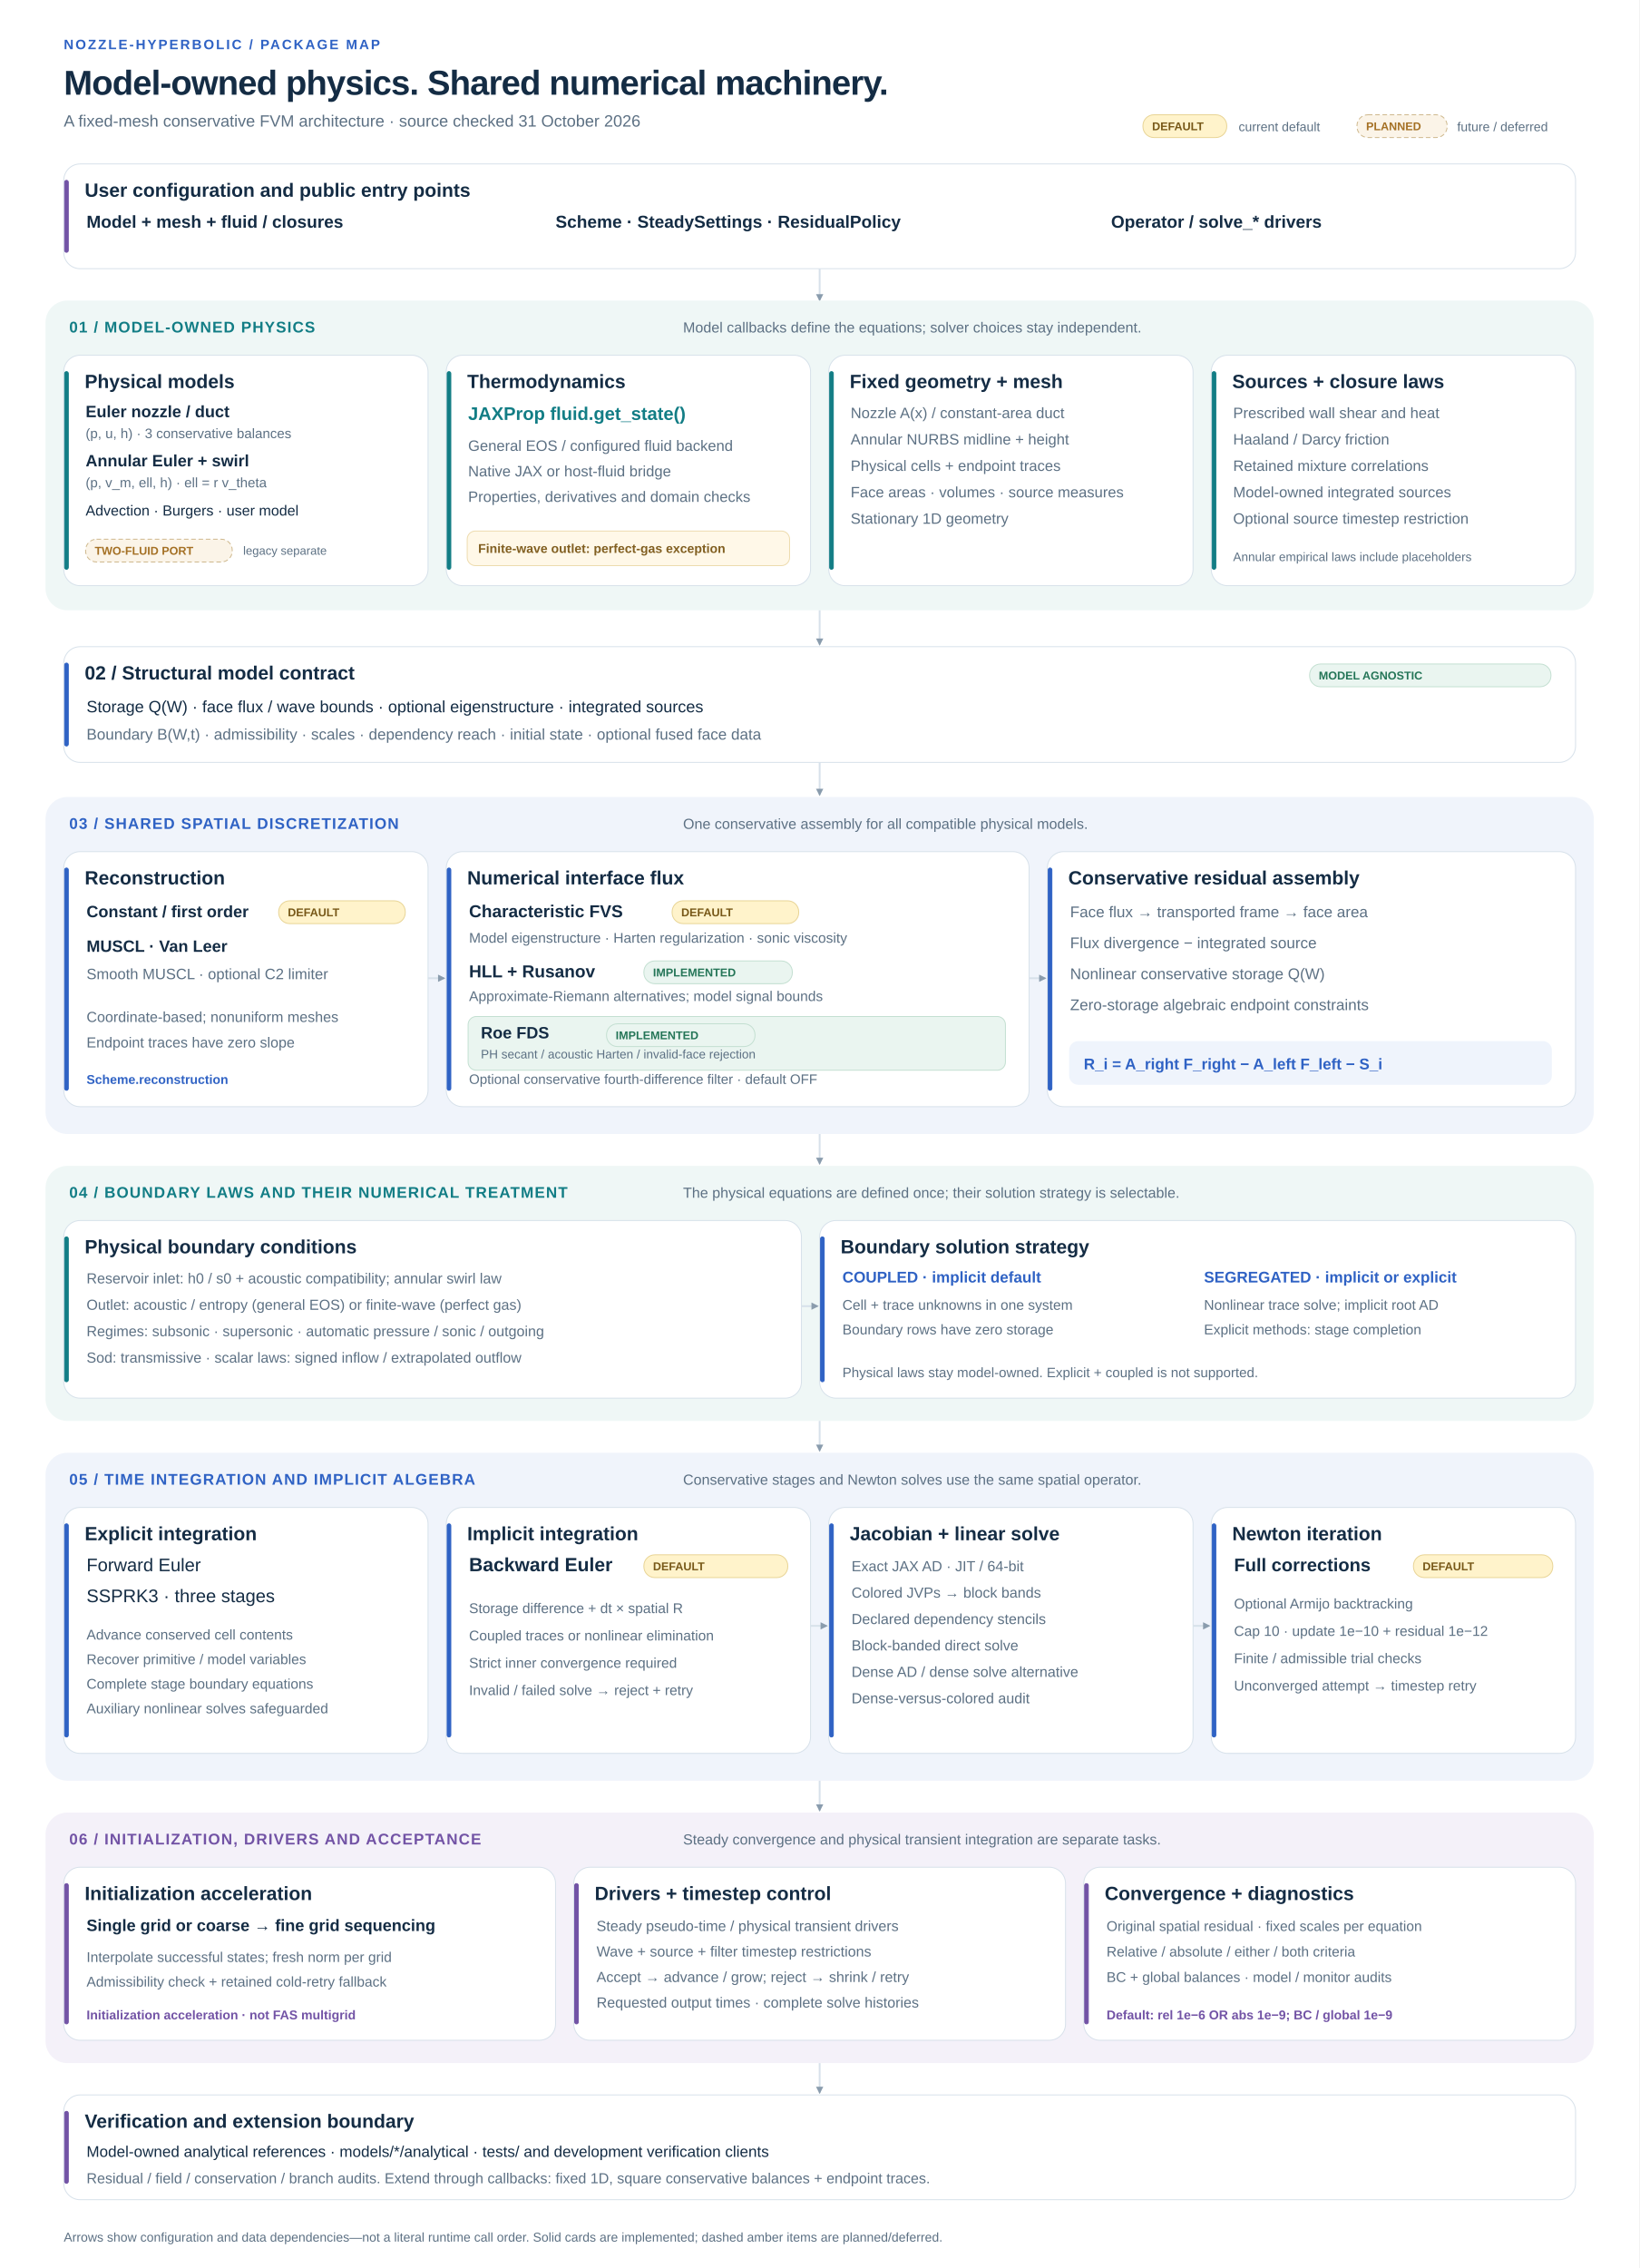
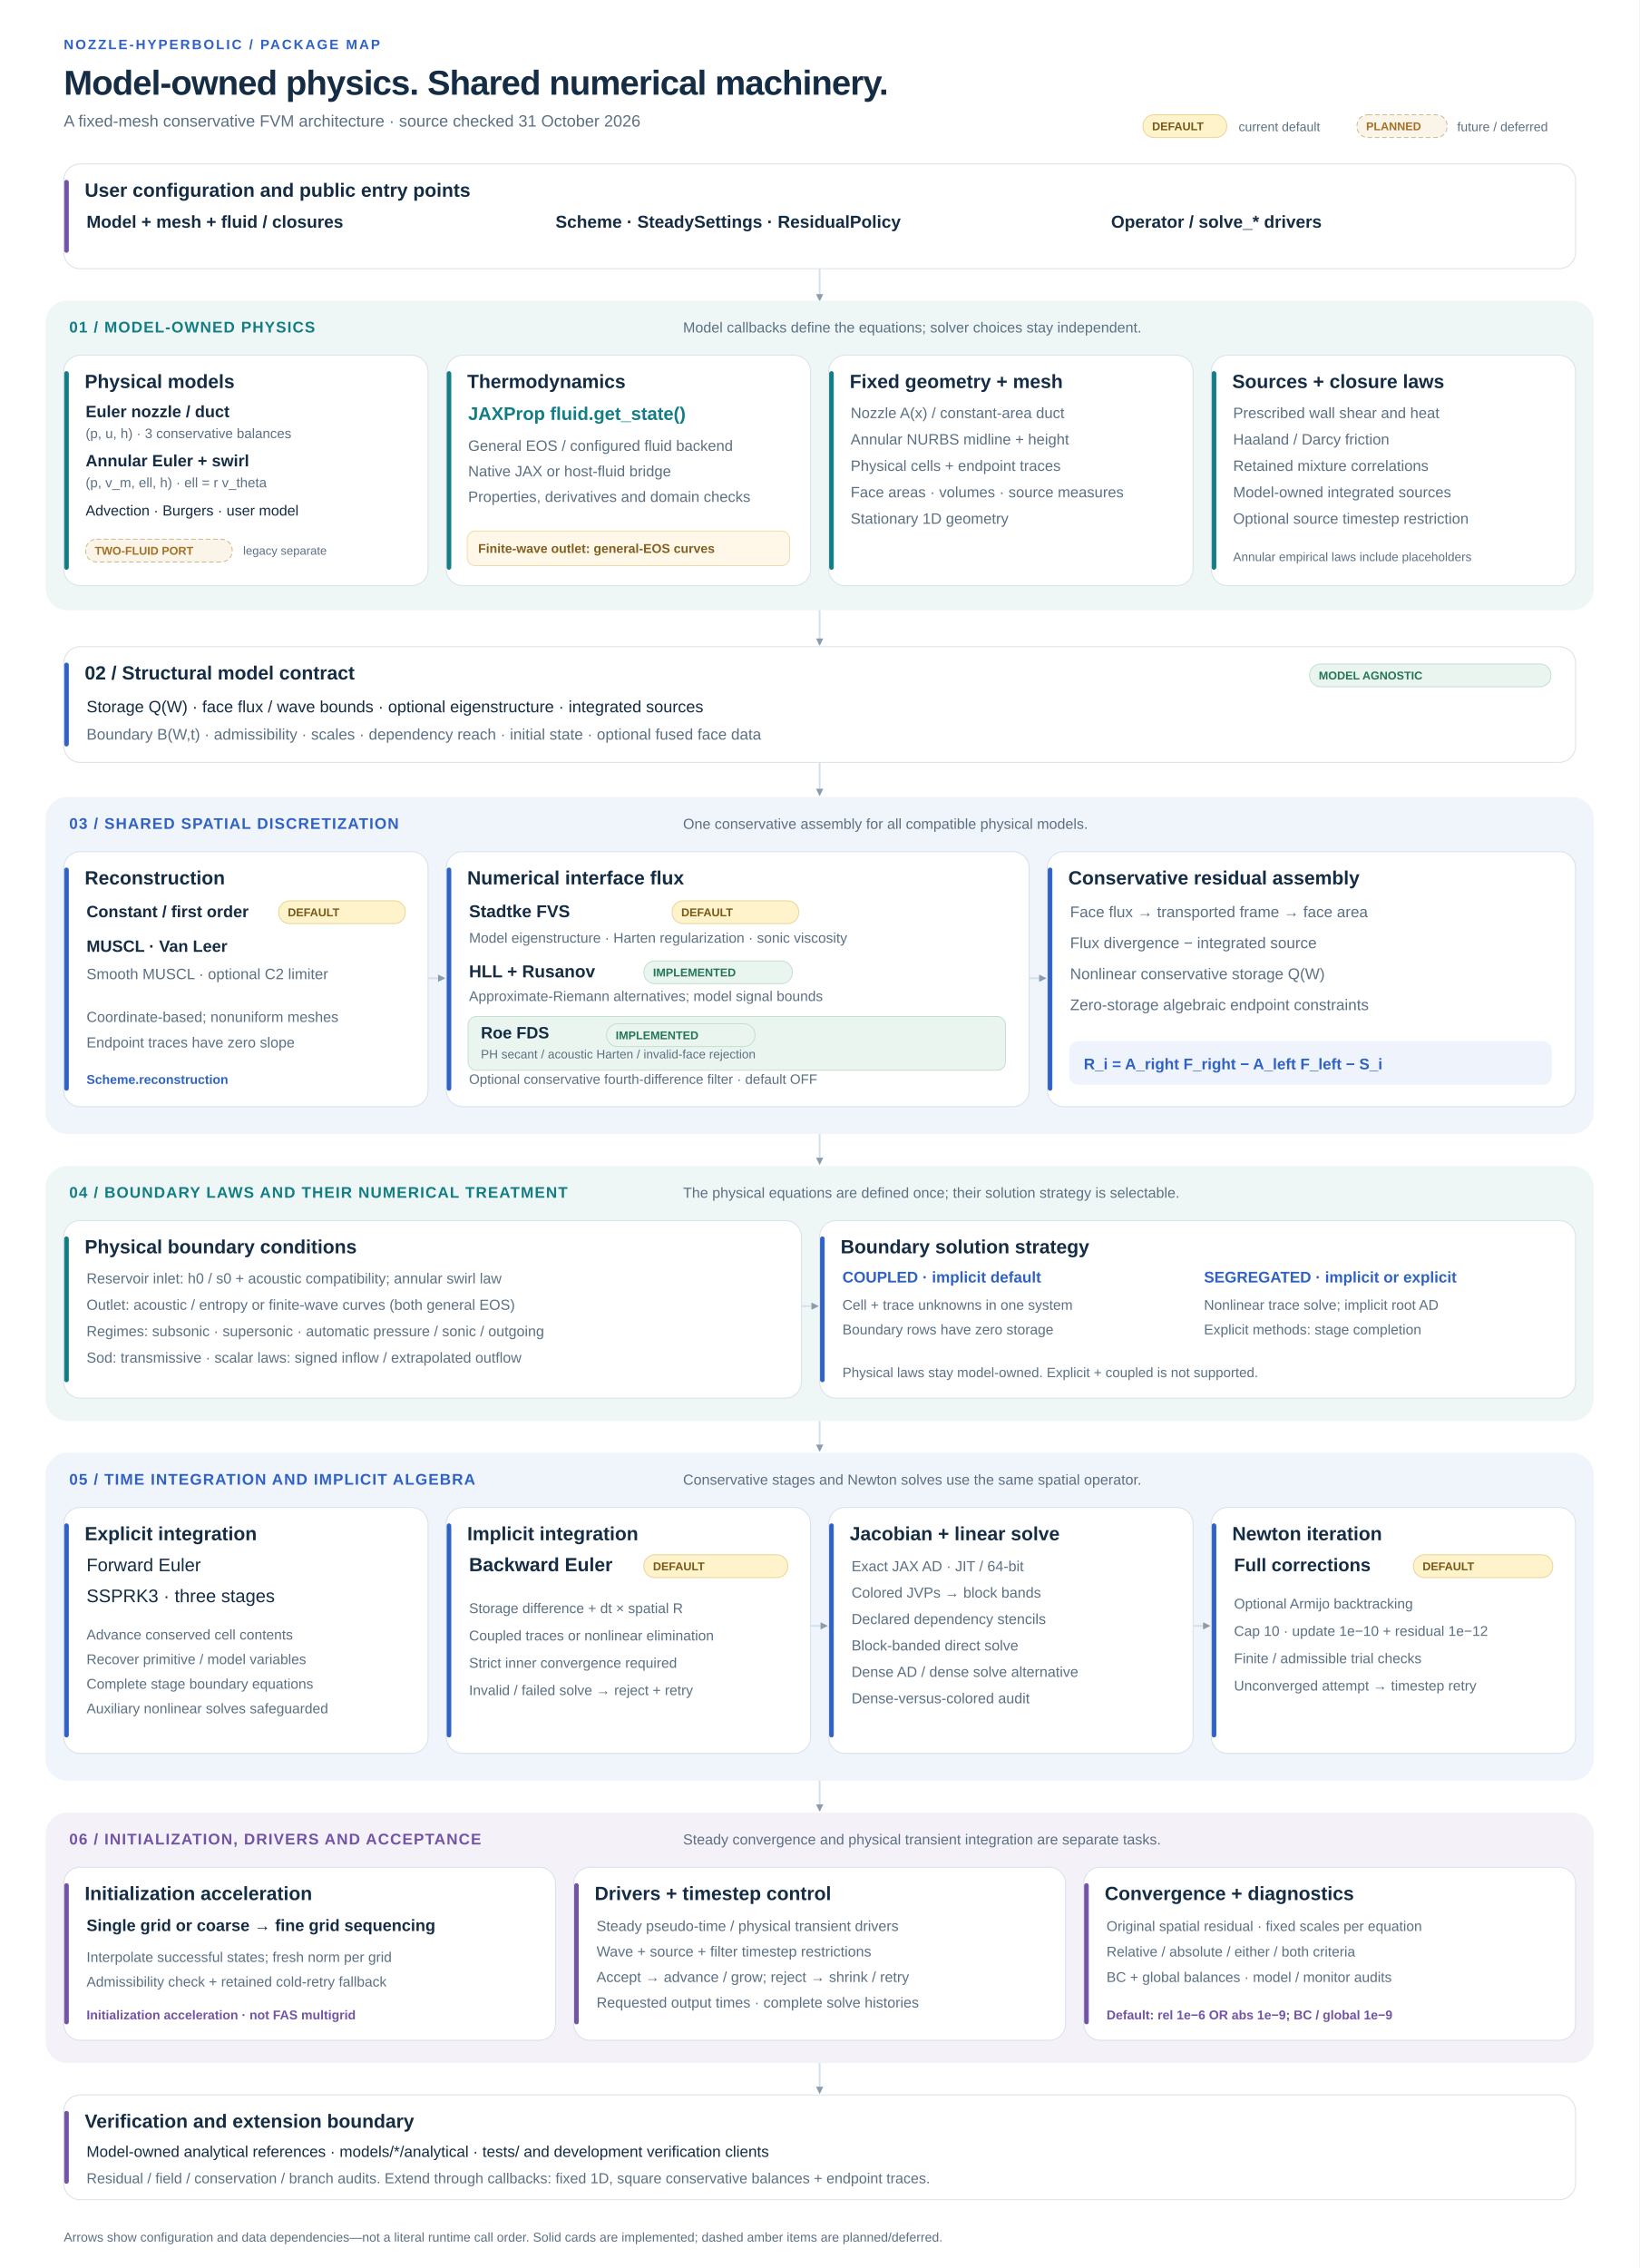
<svg xmlns="http://www.w3.org/2000/svg" width="1800" height="2490" viewBox="0 0 1800 2490" role="img" aria-labelledby="architecture-title architecture-description">
  <defs>
    <marker id="arrow" markerWidth="8" markerHeight="8" refX="7" refY="4" orient="auto" markerUnits="userSpaceOnUse">
      <path d="M0 0L8 4L0 8Z" fill="#8A9CAD" />
    </marker>
  </defs>
  <style>text{font-family:Arial,Helvetica,sans-serif} [data-topic]{cursor:pointer} [data-topic]:focus{outline:none} [data-topic]:focus&gt;rect:first-of-type{stroke:#D59B2F;stroke-width:3}</style>
  <rect width="1800" height="2490" fill="#FFFFFF" />
  <text x="70" y="54" font-size="15" font-weight="700" fill="#2F62C4" letter-spacing="2">NOZZLE-HYPERBOLIC  /  PACKAGE MAP</text>
  <text x="70" y="104" font-size="38" font-weight="700" fill="#142C44" letter-spacing="-0.8">Model-owned physics. Shared numerical machinery.</text>
  <text x="70" y="139" font-size="18" font-weight="400" fill="#5C7083">A fixed-mesh conservative FVM architecture · source checked 31 October 2026</text>
  <rect x="1255" y="126" width="92" height="25" rx="12" fill="#FFF3CB" stroke="#E8D495" stroke-dasharray="none" />
  <text x="1265" y="143" font-size="12.5" font-weight="700" fill="#775818">DEFAULT</text>
  <text x="1360" y="144" font-size="14" font-weight="400" fill="#5C7083">current default</text>
  <rect x="1490" y="126" width="99" height="25" rx="12" fill="#FBF4E8" stroke="#CEB88D" stroke-dasharray="5 3" />
  <text x="1500" y="143" font-size="12.5" font-weight="700" fill="#A47024">PLANNED</text>
  <text x="1600" y="144" font-size="14" font-weight="400" fill="#5C7083">future / deferred</text>
  <g id="architecture-card-api" data-topic="api" role="button" tabindex="0" aria-labelledby="architecture-card-api-title" aria-describedby="architecture-card-api-description">
    <rect x="70" y="180" width="1660" height="115" rx="18" fill="white" stroke="#D7E1EA" />
    <rect x="71" y="198" width="4" height="79" rx="2" fill="#7253A5" stroke="#7253A5" />
    <text x="93" y="216" font-size="21" font-weight="700" fill="#142C44">User configuration and public entry points</text>
    <text x="95" y="250" font-size="19" font-weight="600" fill="#142C44">Model + mesh + fluid / closures</text>
    <text x="610" y="250" font-size="19" font-weight="600" fill="#142C44">Scheme · SteadySettings · ResidualPolicy</text>
    <text x="1220" y="250" font-size="19" font-weight="600" fill="#142C44">Operator / solve_* drivers</text>
  </g>
  <path d="M900 295L900 330" fill="none" stroke="#D7E1EA" stroke-width="2" marker-end="url(#arrow)" />
  <rect x="50" y="330" width="1700" height="340" rx="24" fill="#EFF7F6" stroke="none" />
  <text x="76" y="365" font-size="17" font-weight="700" fill="#127D85" letter-spacing="1.1">01  /  MODEL-OWNED PHYSICS</text>
  <text x="750" y="365" font-size="16" font-weight="400" fill="#5C7083">Model callbacks define the equations; solver choices stay independent.</text>
  <g id="architecture-card-models" data-topic="models" role="button" tabindex="0" aria-labelledby="architecture-card-models-title" aria-describedby="architecture-card-models-description">
    <rect x="70" y="390" width="400" height="253" rx="18" fill="white" stroke="#D7E1EA" />
    <rect x="71" y="408" width="4" height="217" rx="2" fill="#127D85" stroke="#127D85" />
    <text x="93" y="426" font-size="21" font-weight="700" fill="#142C44">Physical models</text>
    <text x="94" y="458" font-size="18" font-weight="700" fill="#142C44">Euler nozzle / duct</text>
    <text x="94" y="481" font-size="15" font-weight="400" fill="#5C7083">(p, u, h) · 3 conservative balances</text>
    <text x="94" y="512" font-size="18" font-weight="700" fill="#142C44">Annular Euler + swirl</text>
    <text x="94" y="535" font-size="15" font-weight="400" fill="#5C7083">(p, v_m, ell, h) · ell = r v_theta</text>
    <text x="94" y="566" font-size="16" font-weight="400" fill="#142C44">Advection · Burgers · user model</text>
    <rect x="94" y="592" width="161" height="25" rx="12" fill="#FBF4E8" stroke="#CEB88D" stroke-dasharray="5 3" />
    <text x="104" y="609" font-size="12.5" font-weight="700" fill="#A47024">TWO-FLUID PORT</text>
    <text x="267" y="609" font-size="13" font-weight="400" fill="#5C7083">legacy separate</text>
  </g>
  <g id="architecture-card-eos" data-topic="eos" role="button" tabindex="0" aria-labelledby="architecture-card-eos-title" aria-describedby="architecture-card-eos-description">
    <rect x="490" y="390" width="400" height="253" rx="18" fill="white" stroke="#D7E1EA" />
    <rect x="491" y="408" width="4" height="217" rx="2" fill="#127D85" stroke="#127D85" />
    <text x="513" y="426" font-size="21" font-weight="700" fill="#142C44">Thermodynamics</text>
    <text x="514" y="461" font-size="20" font-weight="700" fill="#127D85">JAXProp fluid.get_state()</text>
    <text x="514" y="495" font-size="16.5" font-weight="400" fill="#5C7083">General EOS / configured fluid backend</text>
    <text x="514" y="523" font-size="16.5" font-weight="400" fill="#5C7083">Native JAX or host-fluid bridge</text>
    <text x="514" y="551" font-size="16.5" font-weight="400" fill="#5C7083">Properties, derivatives and domain checks</text>
    <rect x="513" y="583" width="354" height="38" rx="9" fill="#FFF8E8" stroke="#EDDBAE" />
-     <text x="525" y="607" font-size="14" font-weight="600" fill="#815F21">Finite-wave outlet: perfect-gas exception</text>
+     <text x="525" y="607" font-size="14" font-weight="600" fill="#815F21">Finite-wave outlet: general-EOS curves</text>
  </g>
  <g id="architecture-card-geometry" data-topic="geometry" role="button" tabindex="0" aria-labelledby="architecture-card-geometry-title" aria-describedby="architecture-card-geometry-description">
    <rect x="910" y="390" width="400" height="253" rx="18" fill="white" stroke="#D7E1EA" />
    <rect x="911" y="408" width="4" height="217" rx="2" fill="#127D85" stroke="#127D85" />
    <text x="933" y="426" font-size="21" font-weight="700" fill="#142C44">Fixed geometry + mesh</text>
    <text x="934" y="459" font-size="16.5" font-weight="400" fill="#5C7083">Nozzle A(x) / constant-area duct</text>
    <text x="934" y="488" font-size="16.5" font-weight="400" fill="#5C7083">Annular NURBS midline + height</text>
    <text x="934" y="517" font-size="16.5" font-weight="400" fill="#5C7083">Physical cells + endpoint traces</text>
    <text x="934" y="546" font-size="16.5" font-weight="400" fill="#5C7083">Face areas · volumes · source measures</text>
    <text x="934" y="575" font-size="16.5" font-weight="400" fill="#5C7083">Stationary 1D geometry</text>
  </g>
  <g id="architecture-card-closures" data-topic="closures" role="button" tabindex="0" aria-labelledby="architecture-card-closures-title" aria-describedby="architecture-card-closures-description">
    <rect x="1330" y="390" width="400" height="253" rx="18" fill="white" stroke="#D7E1EA" />
    <rect x="1331" y="408" width="4" height="217" rx="2" fill="#127D85" stroke="#127D85" />
    <text x="1353" y="426" font-size="21" font-weight="700" fill="#142C44">Sources + closure laws</text>
    <text x="1354" y="459" font-size="16.5" font-weight="400" fill="#5C7083">Prescribed wall shear and heat</text>
    <text x="1354" y="488" font-size="16.5" font-weight="400" fill="#5C7083">Haaland / Darcy friction</text>
    <text x="1354" y="517" font-size="16.5" font-weight="400" fill="#5C7083">Retained mixture correlations</text>
    <text x="1354" y="546" font-size="16.5" font-weight="400" fill="#5C7083">Model-owned integrated sources</text>
    <text x="1354" y="575" font-size="16.5" font-weight="400" fill="#5C7083">Optional source timestep restriction</text>
    <text x="1354" y="616" font-size="13.5" font-weight="400" fill="#5C7083">Annular empirical laws include placeholders</text>
  </g>
  <path d="M900 670L900 708" fill="none" stroke="#D7E1EA" stroke-width="2" marker-end="url(#arrow)" />
  <g id="architecture-card-contract" data-topic="contract" role="button" tabindex="0" aria-labelledby="architecture-card-contract-title" aria-describedby="architecture-card-contract-description">
    <rect x="70" y="710" width="1660" height="127" rx="18" fill="white" stroke="#D7E1EA" />
    <rect x="71" y="728" width="4" height="91" rx="2" fill="#2F62C4" stroke="#2F62C4" />
    <text x="93" y="746" font-size="21" font-weight="700" fill="#142C44">02  /  Structural model contract</text>
    <rect x="1438" y="729" width="265" height="25" rx="12" fill="#EAF5F0" stroke="#C3DFD1" stroke-dasharray="none" />
    <text x="1448" y="746" font-size="12.5" font-weight="700" fill="#247557">MODEL AGNOSTIC</text>
    <text x="95" y="782" font-size="18" font-weight="400" fill="#142C44">Storage Q(W) · face flux / wave bounds · optional eigenstructure · integrated sources</text>
    <text x="95" y="812" font-size="17" font-weight="400" fill="#5C7083">Boundary B(W,t) · admissibility · scales · dependency reach · initial state · optional fused face data</text>
  </g>
  <path d="M900 837L900 873" fill="none" stroke="#D7E1EA" stroke-width="2" marker-end="url(#arrow)" />
  <rect x="50" y="875" width="1700" height="370" rx="24" fill="#F0F4FB" stroke="none" />
  <text x="76" y="910" font-size="17" font-weight="700" fill="#2F62C4" letter-spacing="1.1">03  /  SHARED SPATIAL DISCRETIZATION</text>
  <text x="750" y="910" font-size="16" font-weight="400" fill="#5C7083">One conservative assembly for all compatible physical models.</text>
  <g id="architecture-card-reconstruction" data-topic="reconstruction" role="button" tabindex="0" aria-labelledby="architecture-card-reconstruction-title" aria-describedby="architecture-card-reconstruction-description">
    <rect x="70" y="935" width="400" height="280" rx="18" fill="white" stroke="#D7E1EA" />
    <rect x="71" y="953" width="4" height="244" rx="2" fill="#2F62C4" stroke="#2F62C4" />
    <text x="93" y="971" font-size="21" font-weight="700" fill="#142C44">Reconstruction</text>
    <text x="95" y="1007" font-size="18" font-weight="700" fill="#142C44">Constant / first order</text>
    <rect x="306" y="989" width="139" height="25" rx="12" fill="#FFF3CB" stroke="#E8D495" stroke-dasharray="none" />
    <text x="316" y="1006" font-size="12.5" font-weight="700" fill="#775818">DEFAULT</text>
    <text x="95" y="1045" font-size="18" font-weight="700" fill="#142C44">MUSCL · Van Leer</text>
    <text x="95" y="1075" font-size="16.5" font-weight="400" fill="#5C7083">Smooth MUSCL · optional C2 limiter</text>
    <text x="95" y="1122" font-size="16" font-weight="400" fill="#5C7083">Coordinate-based; nonuniform meshes</text>
    <text x="95" y="1150" font-size="16" font-weight="400" fill="#5C7083">Endpoint traces have zero slope</text>
    <text x="95" y="1190" font-size="14" font-weight="600" fill="#2F62C4">Scheme.reconstruction</text>
  </g>
  <path d="M470 1074L488 1074" fill="none" stroke="#D7E1EA" stroke-width="2" marker-end="url(#arrow)" />
  <g id="architecture-card-fluxes" data-topic="fluxes" role="button" tabindex="0" aria-labelledby="architecture-card-fluxes-title" aria-describedby="architecture-card-fluxes-description">
    <rect x="490" y="935" width="640" height="280" rx="18" fill="white" stroke="#D7E1EA" />
    <rect x="491" y="953" width="4" height="244" rx="2" fill="#2F62C4" stroke="#2F62C4" />
    <text x="513" y="971" font-size="21" font-weight="700" fill="#142C44">Numerical interface flux</text>
-     <text x="515" y="1007" font-size="19" font-weight="700" fill="#142C44">Characteristic FVS</text>
+     <text x="515" y="1007" font-size="19" font-weight="700" fill="#142C44">Stadtke FVS</text>
    <rect x="738" y="989" width="139" height="25" rx="12" fill="#FFF3CB" stroke="#E8D495" stroke-dasharray="none" />
    <text x="748" y="1006" font-size="12.5" font-weight="700" fill="#775818">DEFAULT</text>
    <text x="515" y="1035" font-size="15.5" font-weight="400" fill="#5C7083">Model eigenstructure · Harten regularization · sonic viscosity</text>
    <text x="515" y="1073" font-size="19" font-weight="700" fill="#142C44">HLL + Rusanov</text>
    <rect x="707" y="1055" width="163" height="25" rx="12" fill="#EAF5F0" stroke="#C3DFD1" stroke-dasharray="none" />
    <text x="717" y="1072" font-size="12.5" font-weight="700" fill="#247557">IMPLEMENTED</text>
    <text x="515" y="1099" font-size="15.5" font-weight="400" fill="#5C7083">Approximate-Riemann alternatives; model signal bounds</text>
    <rect x="514" y="1116" width="590" height="59" rx="9" fill="#EAF5F0" stroke="#C3DFD1" />
    <text x="528" y="1140" font-size="18" font-weight="700" fill="#142C44">Roe FDS</text>
    <rect x="666" y="1124" width="163" height="25" rx="12" fill="#EAF5F0" stroke="#C3DFD1" stroke-dasharray="none" />
    <text x="676" y="1141" font-size="12.5" font-weight="700" fill="#247557">IMPLEMENTED</text>
    <text x="528" y="1162" font-size="13.5" font-weight="400" fill="#5C7083">PH secant / acoustic Harten / invalid-face rejection</text>
    <text x="515" y="1190" font-size="15" font-weight="400" fill="#5C7083">Optional conservative fourth-difference filter · default OFF</text>
  </g>
  <path d="M1130 1074L1148 1074" fill="none" stroke="#D7E1EA" stroke-width="2" marker-end="url(#arrow)" />
  <g id="architecture-card-spatial" data-topic="spatial" role="button" tabindex="0" aria-labelledby="architecture-card-spatial-title" aria-describedby="architecture-card-spatial-description">
    <rect x="1150" y="935" width="580" height="280" rx="18" fill="white" stroke="#D7E1EA" />
    <rect x="1151" y="953" width="4" height="244" rx="2" fill="#2F62C4" stroke="#2F62C4" />
    <text x="1173" y="971" font-size="21" font-weight="700" fill="#142C44">Conservative residual assembly</text>
    <text x="1175" y="1007" font-size="17" font-weight="400" fill="#5C7083">Face flux → transported frame → face area</text>
    <text x="1175" y="1041" font-size="17" font-weight="400" fill="#5C7083">Flux divergence − integrated source</text>
    <text x="1175" y="1075" font-size="17" font-weight="400" fill="#5C7083">Nonlinear conservative storage Q(W)</text>
    <text x="1175" y="1109" font-size="17" font-weight="400" fill="#5C7083">Zero-storage algebraic endpoint constraints</text>
    <rect x="1174" y="1143" width="530" height="48" rx="10" fill="#EFF4FC" stroke="none" />
    <text x="1190" y="1174" font-size="17" font-weight="600" fill="#2F62C4">R_i = A_right F_right − A_left F_left − S_i</text>
  </g>
  <path d="M900 1245L900 1278" fill="none" stroke="#D7E1EA" stroke-width="2" marker-end="url(#arrow)" />
  <rect x="50" y="1280" width="1700" height="280" rx="24" fill="#EFF7F6" stroke="none" />
  <text x="76" y="1315" font-size="17" font-weight="700" fill="#127D85" letter-spacing="1.1">04  /  BOUNDARY LAWS AND THEIR NUMERICAL TREATMENT</text>
  <text x="750" y="1315" font-size="16" font-weight="400" fill="#5C7083">The physical equations are defined once; their solution strategy is selectable.</text>
  <g id="architecture-card-boundary-laws" data-topic="boundary-laws" role="button" tabindex="0" aria-labelledby="architecture-card-boundary-laws-title" aria-describedby="architecture-card-boundary-laws-description">
    <rect x="70" y="1340" width="810" height="195" rx="18" fill="white" stroke="#D7E1EA" />
    <rect x="71" y="1358" width="4" height="159" rx="2" fill="#127D85" stroke="#127D85" />
    <text x="93" y="1376" font-size="21" font-weight="700" fill="#142C44">Physical boundary conditions</text>
    <text x="95" y="1409" font-size="16" font-weight="400" fill="#5C7083">Reservoir inlet: h0 / s0 + acoustic compatibility; annular swirl law</text>
-     <text x="95" y="1438" font-size="16" font-weight="400" fill="#5C7083">Outlet: acoustic / entropy (general EOS) or finite-wave (perfect gas)</text>
+     <text x="95" y="1438" font-size="16" font-weight="400" fill="#5C7083">Outlet: acoustic / entropy or finite-wave curves (both general EOS)</text>
    <text x="95" y="1467" font-size="16" font-weight="400" fill="#5C7083">Regimes: subsonic · supersonic · automatic pressure / sonic / outgoing</text>
    <text x="95" y="1496" font-size="16" font-weight="400" fill="#5C7083">Sod: transmissive · scalar laws: signed inflow / extrapolated outflow</text>
  </g>
  <path d="M880 1434L898 1434" fill="none" stroke="#D7E1EA" stroke-width="2" marker-end="url(#arrow)" />
  <g id="architecture-card-boundary-treatment" data-topic="boundary-treatment" role="button" tabindex="0" aria-labelledby="architecture-card-boundary-treatment-title" aria-describedby="architecture-card-boundary-treatment-description">
    <rect x="900" y="1340" width="830" height="195" rx="18" fill="white" stroke="#D7E1EA" />
    <rect x="901" y="1358" width="4" height="159" rx="2" fill="#2F62C4" stroke="#2F62C4" />
    <text x="923" y="1376" font-size="21" font-weight="700" fill="#142C44">Boundary solution strategy</text>
    <text x="925" y="1408" font-size="17" font-weight="700" fill="#2F62C4">COUPLED · implicit default</text>
    <text x="1322" y="1408" font-size="17" font-weight="700" fill="#2F62C4">SEGREGATED · implicit or explicit</text>
    <text x="925" y="1438" font-size="15.5" font-weight="400" fill="#5C7083">Cell + trace unknowns in one system</text>
    <text x="925" y="1465" font-size="15.5" font-weight="400" fill="#5C7083">Boundary rows have zero storage</text>
    <text x="1322" y="1438" font-size="15.5" font-weight="400" fill="#5C7083">Nonlinear trace solve; implicit root AD</text>
    <text x="1322" y="1465" font-size="15.5" font-weight="400" fill="#5C7083">Explicit methods: stage completion</text>
    <text x="925" y="1512" font-size="15" font-weight="400" fill="#5C7083">Physical laws stay model-owned. Explicit + coupled is not supported.</text>
  </g>
  <path d="M900 1560L900 1593" fill="none" stroke="#D7E1EA" stroke-width="2" marker-end="url(#arrow)" />
  <rect x="50" y="1595" width="1700" height="360" rx="24" fill="#F0F4FB" stroke="none" />
  <text x="76" y="1630" font-size="17" font-weight="700" fill="#2F62C4" letter-spacing="1.1">05  /  TIME INTEGRATION AND IMPLICIT ALGEBRA</text>
  <text x="750" y="1630" font-size="16" font-weight="400" fill="#5C7083">Conservative stages and Newton solves use the same spatial operator.</text>
  <g id="architecture-card-time-explicit" data-topic="time-explicit" role="button" tabindex="0" aria-labelledby="architecture-card-time-explicit-title" aria-describedby="architecture-card-time-explicit-description">
    <rect x="70" y="1655" width="400" height="270" rx="18" fill="white" stroke="#D7E1EA" />
    <rect x="71" y="1673" width="4" height="234" rx="2" fill="#2F62C4" stroke="#2F62C4" />
    <text x="93" y="1691" font-size="21" font-weight="700" fill="#142C44">Explicit integration</text>
    <text x="95" y="1725" font-size="20" font-weight="400" fill="#142C44">Forward Euler</text>
    <text x="95" y="1759" font-size="20" font-weight="400" fill="#142C44">SSPRK3 · three stages</text>
    <text x="95" y="1800" font-size="15.5" font-weight="400" fill="#5C7083">Advance conserved cell contents</text>
    <text x="95" y="1827" font-size="15.5" font-weight="400" fill="#5C7083">Recover primitive / model variables</text>
    <text x="95" y="1854" font-size="15.5" font-weight="400" fill="#5C7083">Complete stage boundary equations</text>
    <text x="95" y="1881" font-size="15.5" font-weight="400" fill="#5C7083">Auxiliary nonlinear solves safeguarded</text>
  </g>
  <g id="architecture-card-time-implicit" data-topic="time-implicit" role="button" tabindex="0" aria-labelledby="architecture-card-time-implicit-title" aria-describedby="architecture-card-time-implicit-description">
    <rect x="490" y="1655" width="400" height="270" rx="18" fill="white" stroke="#D7E1EA" />
    <rect x="491" y="1673" width="4" height="234" rx="2" fill="#2F62C4" stroke="#2F62C4" />
    <text x="513" y="1691" font-size="21" font-weight="700" fill="#142C44">Implicit integration</text>
    <text x="515" y="1725" font-size="21" font-weight="700" fill="#142C44">Backward Euler</text>
    <rect x="707" y="1707" width="158" height="25" rx="12" fill="#FFF3CB" stroke="#E8D495" stroke-dasharray="none" />
    <text x="717" y="1724" font-size="12.5" font-weight="700" fill="#775818">DEFAULT</text>
    <text x="515" y="1771" font-size="15.5" font-weight="400" fill="#5C7083">Storage difference + dt × spatial R</text>
    <text x="515" y="1801" font-size="15.5" font-weight="400" fill="#5C7083">Coupled traces or nonlinear elimination</text>
    <text x="515" y="1831" font-size="15.5" font-weight="400" fill="#5C7083">Strict inner convergence required</text>
    <text x="515" y="1861" font-size="15.5" font-weight="400" fill="#5C7083">Invalid / failed solve → reject + retry</text>
  </g>
  <path d="M890 1785L908 1785" fill="none" stroke="#D7E1EA" stroke-width="2" marker-end="url(#arrow)" />
  <g id="architecture-card-jacobian" data-topic="jacobian" role="button" tabindex="0" aria-labelledby="architecture-card-jacobian-title" aria-describedby="architecture-card-jacobian-description">
    <rect x="910" y="1655" width="400" height="270" rx="18" fill="white" stroke="#D7E1EA" />
    <rect x="911" y="1673" width="4" height="234" rx="2" fill="#2F62C4" stroke="#2F62C4" />
    <text x="933" y="1691" font-size="21" font-weight="700" fill="#142C44">Jacobian + linear solve</text>
    <text x="935" y="1725" font-size="16" font-weight="400" fill="#5C7083">Exact JAX AD · JIT / 64-bit</text>
    <text x="935" y="1754" font-size="16" font-weight="400" fill="#5C7083">Colored JVPs → block bands</text>
    <text x="935" y="1783" font-size="16" font-weight="400" fill="#5C7083">Declared dependency stencils</text>
    <text x="935" y="1812" font-size="16" font-weight="400" fill="#5C7083">Block-banded direct solve</text>
    <text x="935" y="1841" font-size="16" font-weight="400" fill="#5C7083">Dense AD / dense solve alternative</text>
    <text x="935" y="1870" font-size="16" font-weight="400" fill="#5C7083">Dense-versus-colored audit</text>
  </g>
  <path d="M1310 1785L1328 1785" fill="none" stroke="#D7E1EA" stroke-width="2" marker-end="url(#arrow)" />
  <g id="architecture-card-newton" data-topic="newton" role="button" tabindex="0" aria-labelledby="architecture-card-newton-title" aria-describedby="architecture-card-newton-description">
    <rect x="1330" y="1655" width="400" height="270" rx="18" fill="white" stroke="#D7E1EA" />
    <rect x="1331" y="1673" width="4" height="234" rx="2" fill="#2F62C4" stroke="#2F62C4" />
    <text x="1353" y="1691" font-size="21" font-weight="700" fill="#142C44">Newton iteration</text>
    <text x="1355" y="1725" font-size="20" font-weight="700" fill="#142C44">Full corrections</text>
    <rect x="1552" y="1707" width="153" height="25" rx="12" fill="#FFF3CB" stroke="#E8D495" stroke-dasharray="none" />
    <text x="1562" y="1724" font-size="12.5" font-weight="700" fill="#775818">DEFAULT</text>
    <text x="1355" y="1766" font-size="15.5" font-weight="400" fill="#5C7083">Optional Armijo backtracking</text>
    <text x="1355" y="1796" font-size="15.5" font-weight="400" fill="#5C7083">Cap 10 · update 1e−10 + residual 1e−12</text>
    <text x="1355" y="1826" font-size="15.5" font-weight="400" fill="#5C7083">Finite / admissible trial checks</text>
    <text x="1355" y="1856" font-size="15.5" font-weight="400" fill="#5C7083">Unconverged attempt → timestep retry</text>
  </g>
  <path d="M900 1955L900 1988" fill="none" stroke="#D7E1EA" stroke-width="2" marker-end="url(#arrow)" />
  <rect x="50" y="1990" width="1700" height="275" rx="24" fill="#F4F1F9" stroke="none" />
  <text x="76" y="2025" font-size="17" font-weight="700" fill="#7253A5" letter-spacing="1.1">06  /  INITIALIZATION, DRIVERS AND ACCEPTANCE</text>
  <text x="750" y="2025" font-size="16" font-weight="400" fill="#5C7083">Steady convergence and physical transient integration are separate tasks.</text>
  <g id="architecture-card-initialization" data-topic="initialization" role="button" tabindex="0" aria-labelledby="architecture-card-initialization-title" aria-describedby="architecture-card-initialization-description">
    <rect x="70" y="2050" width="540" height="190" rx="18" fill="white" stroke="#D7E1EA" />
    <rect x="71" y="2068" width="4" height="154" rx="2" fill="#7253A5" stroke="#7253A5" />
    <text x="93" y="2086" font-size="21" font-weight="700" fill="#142C44">Initialization acceleration</text>
    <text x="95" y="2120" font-size="18" font-weight="600" fill="#142C44">Single grid or coarse → fine grid sequencing</text>
    <text x="95" y="2154" font-size="15.5" font-weight="400" fill="#5C7083">Interpolate successful states; fresh norm per grid</text>
    <text x="95" y="2181" font-size="15.5" font-weight="400" fill="#5C7083">Admissibility check + retained cold-retry fallback</text>
    <text x="95" y="2217" font-size="14" font-weight="700" fill="#7253A5">Initialization acceleration · not FAS multigrid</text>
  </g>
  <g id="architecture-card-control" data-topic="control" role="button" tabindex="0" aria-labelledby="architecture-card-control-title" aria-describedby="architecture-card-control-description">
    <rect x="630" y="2050" width="540" height="190" rx="18" fill="white" stroke="#D7E1EA" />
    <rect x="631" y="2068" width="4" height="154" rx="2" fill="#7253A5" stroke="#7253A5" />
    <text x="653" y="2086" font-size="21" font-weight="700" fill="#142C44">Drivers + timestep control</text>
    <text x="655" y="2120" font-size="16" font-weight="400" fill="#5C7083">Steady pseudo-time / physical transient drivers</text>
    <text x="655" y="2148" font-size="16" font-weight="400" fill="#5C7083">Wave + source + filter timestep restrictions</text>
    <text x="655" y="2176" font-size="16" font-weight="400" fill="#5C7083">Accept → advance / grow; reject → shrink / retry</text>
    <text x="655" y="2204" font-size="16" font-weight="400" fill="#5C7083">Requested output times · complete solve histories</text>
  </g>
  <g id="architecture-card-outputs" data-topic="outputs" role="button" tabindex="0" aria-labelledby="architecture-card-outputs-title" aria-describedby="architecture-card-outputs-description">
    <rect x="1190" y="2050" width="540" height="190" rx="18" fill="white" stroke="#D7E1EA" />
    <rect x="1191" y="2068" width="4" height="154" rx="2" fill="#7253A5" stroke="#7253A5" />
    <text x="1213" y="2086" font-size="21" font-weight="700" fill="#142C44">Convergence + diagnostics</text>
    <text x="1215" y="2120" font-size="15.5" font-weight="400" fill="#5C7083">Original spatial residual · fixed scales per equation</text>
    <text x="1215" y="2148" font-size="15.5" font-weight="400" fill="#5C7083">Relative / absolute / either / both criteria</text>
    <text x="1215" y="2176" font-size="15.5" font-weight="400" fill="#5C7083">BC + global balances · model / monitor audits</text>
    <text x="1215" y="2217" font-size="14" font-weight="700" fill="#7253A5">Default: rel 1e−6 OR abs 1e−9; BC / global 1e−9</text>
  </g>
  <path d="M900 2265L900 2298" fill="none" stroke="#D7E1EA" stroke-width="2" marker-end="url(#arrow)" />
  <g id="architecture-card-verification" data-topic="verification" role="button" tabindex="0" aria-labelledby="architecture-card-verification-title" aria-describedby="architecture-card-verification-description">
    <rect x="70" y="2300" width="1660" height="115" rx="18" fill="white" stroke="#D7E1EA" />
    <rect x="71" y="2318" width="4" height="79" rx="2" fill="#7253A5" stroke="#7253A5" />
    <text x="93" y="2336" font-size="21" font-weight="700" fill="#142C44">Verification and extension boundary</text>
    <text x="95" y="2368" font-size="17" font-weight="400" fill="#142C44">Model-owned analytical references · models/*/analytical · tests/ and development verification clients</text>
    <text x="95" y="2397" font-size="16" font-weight="400" fill="#5C7083">Residual / field / conservation / branch audits. Extend through callbacks: fixed 1D, square conservative balances + endpoint traces.</text>
  </g>
  <text x="70" y="2461" font-size="14" font-weight="400" fill="#5C7083">Arrows show configuration and data dependencies—not a literal runtime call order. Solid cards are implemented; dashed amber items are planned/deferred.</text>
</svg>
